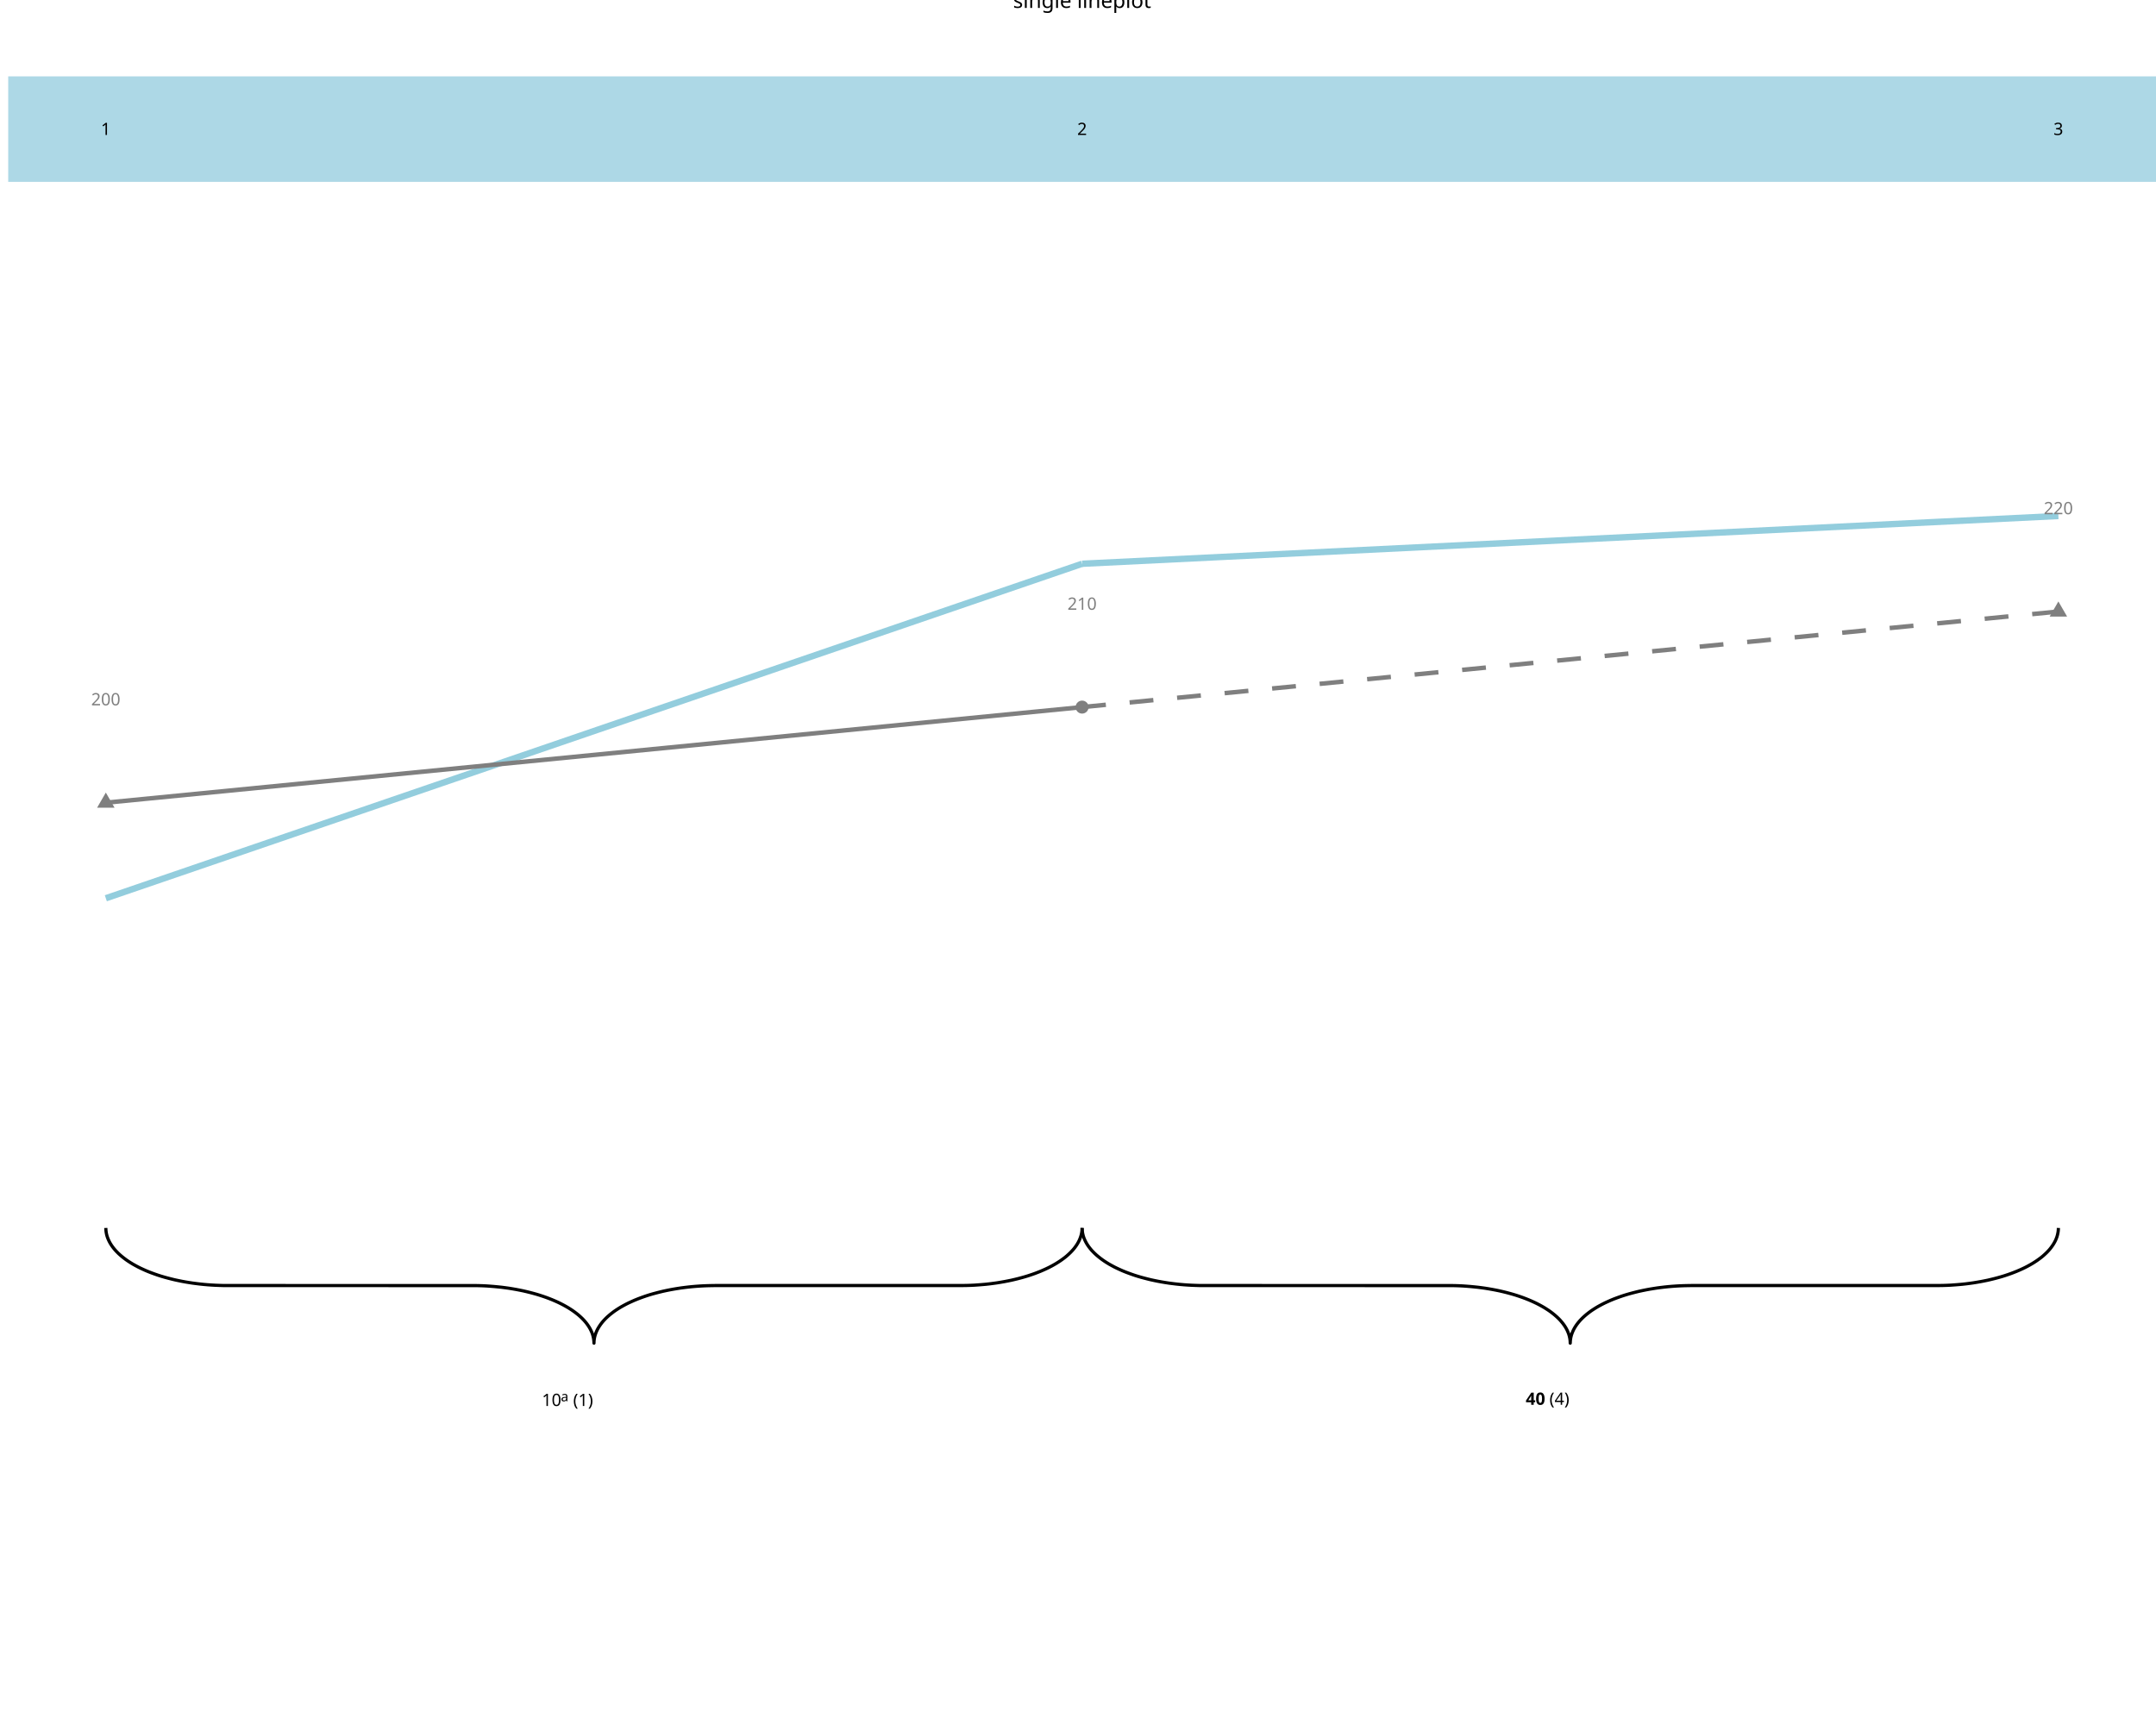
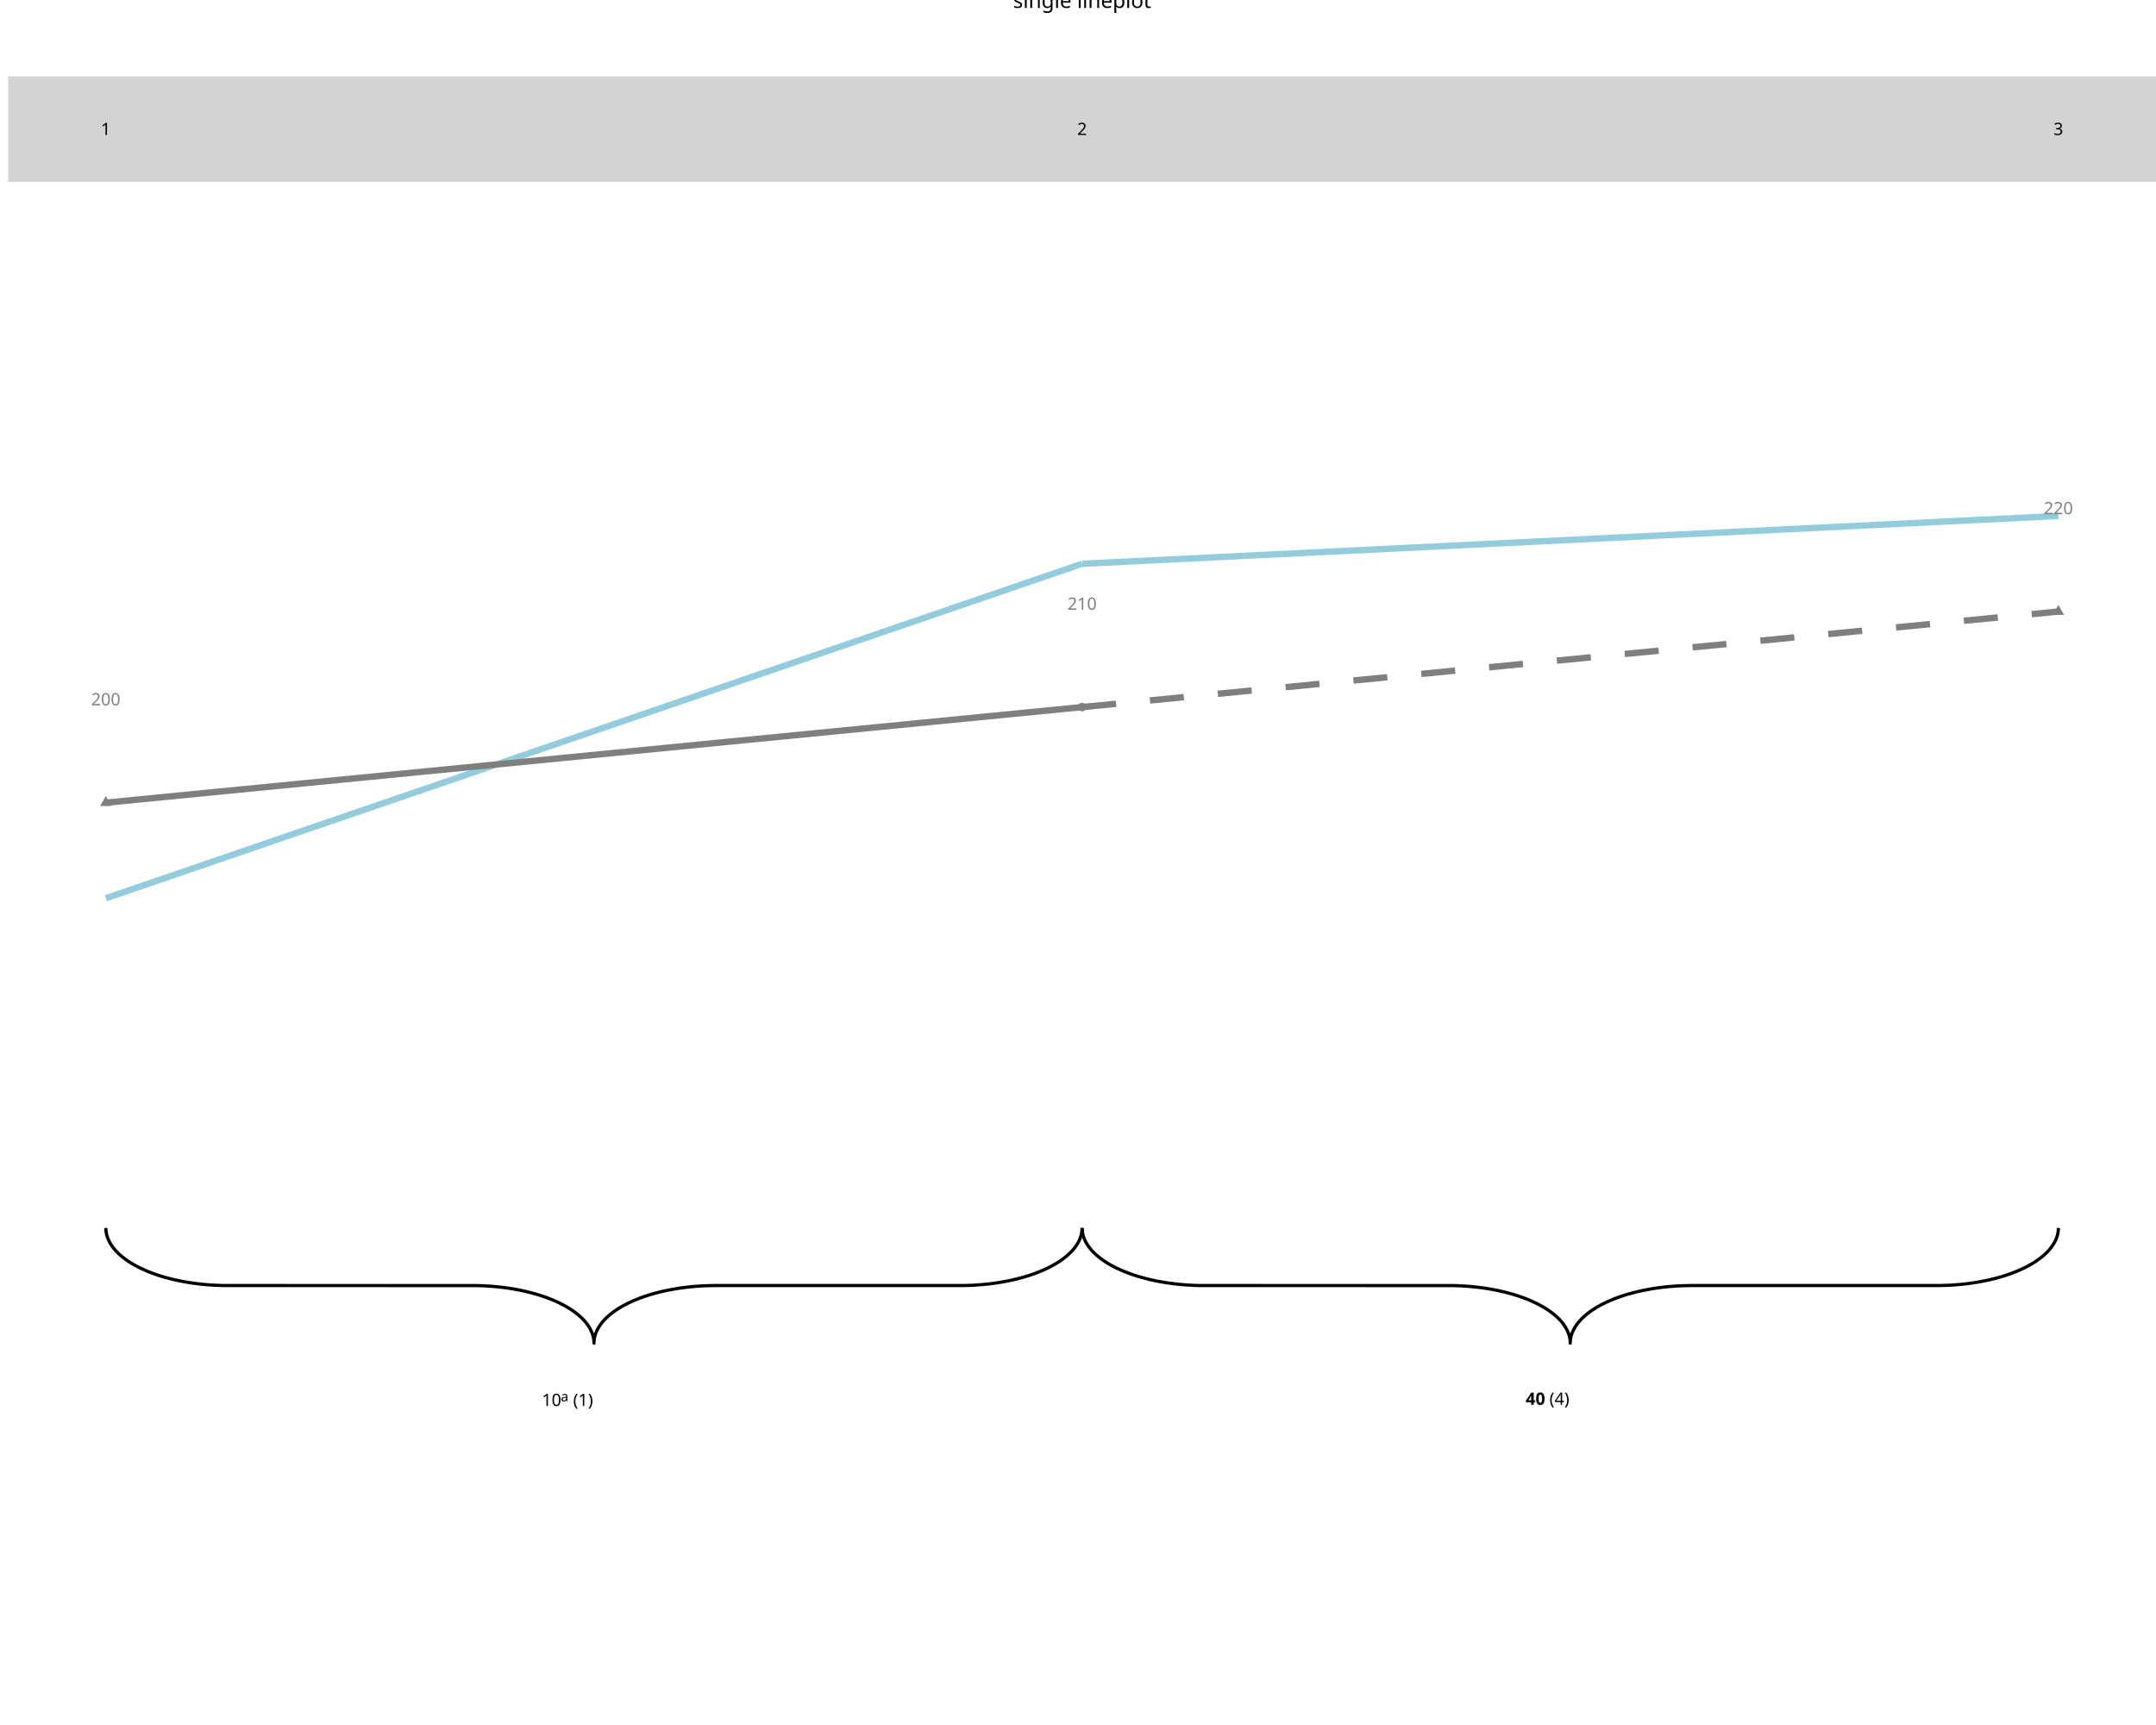
<svg xmlns="http://www.w3.org/2000/svg" class="svglite" data-engine-version="2.0" width="720.00pt" height="576.00pt" viewBox="0 0 720.00 576.00">
  <defs>
    <style type="text/css">
    .svglite line, .svglite polyline, .svglite polygon, .svglite path, .svglite rect, .svglite circle {
      fill: none;
      stroke: #000000;
      stroke-linecap: round;
      stroke-linejoin: round;
      stroke-miterlimit: 10.00;
    }
  </style>
  </defs>
  <rect width="100%" height="100%" style="stroke: none; fill: #FFFFFF;" />
  <defs>
    <clipPath id="cpMC4wMHw3MjAuMDB8MC4wMHw1NzYuMDA=">
      <rect x="0.00" y="0.00" width="720.00" height="576.00" />
    </clipPath>
  </defs>
  <g clip-path="url(#cpMC4wMHw3MjAuMDB8MC4wMHw1NzYuMDA=)">
    <polyline points="35.34,410.03 35.35,410.34 35.39,410.94 35.47,411.55 35.59,412.15 35.75,412.76 35.96,413.36 36.20,413.95 36.48,414.54 36.80,415.13 37.16,415.71 37.56,416.29 38.00,416.86 38.48,417.43 38.99,417.98 39.54,418.53 40.13,419.07 40.75,419.60 41.41,420.12 42.10,420.64 42.83,421.14 43.59,421.63 44.38,422.11 45.20,422.57 46.06,423.03 46.94,423.47 47.85,423.89 48.79,424.31 49.76,424.71 50.76,425.09 51.78,425.46 52.82,425.82 53.89,426.16 54.98,426.48 56.09,426.78 57.22,427.07 58.37,427.35 59.54,427.60 60.72,427.84 61.92,428.06 63.14,428.26 64.36,428.45 65.60,428.61 66.85,428.76 68.11,428.89 69.37,429.00 70.64,429.09 71.92,429.16 73.20,429.21 74.49,429.25 75.77,429.26 158.57,429.27 159.85,429.29 161.14,429.33 162.42,429.39 163.69,429.48 164.96,429.58 166.22,429.70 167.48,429.83 168.72,429.99 169.95,430.16 171.17,430.36 172.38,430.57 173.57,430.80 174.74,431.04 175.90,431.31 177.04,431.59 178.16,431.89 179.27,432.20 180.34,432.53 181.40,432.88 182.43,433.24 183.44,433.62 184.42,434.01 185.38,434.42 186.31,434.84 187.20,435.27 188.07,435.72 188.91,436.18 189.72,436.65 190.50,437.14 191.24,437.63 191.95,438.14 192.63,438.66 193.27,439.18 193.87,439.72 194.44,440.26 194.97,440.81 195.47,441.38 195.92,441.94 196.34,442.52 196.72,443.10 197.06,443.68 197.36,444.27 197.63,444.87 197.85,445.46 198.03,446.07 198.17,446.67 198.27,447.27 198.34,447.88 198.36,448.49 198.36,448.49 198.36,448.18 198.40,447.58 198.48,446.97 198.60,446.37 198.77,445.76 198.97,445.16 199.21,444.57 199.49,443.98 199.82,443.39 200.18,442.81 200.58,442.23 201.01,441.66 201.49,441.09 202.00,440.54 202.55,439.99 203.14,439.45 203.76,438.92 204.42,438.40 205.11,437.88 205.84,437.38 206.60,436.89 207.39,436.41 208.21,435.95 209.07,435.49 209.95,435.05 210.87,434.63 211.81,434.21 212.78,433.81 213.77,433.43 214.79,433.06 215.84,432.70 216.90,432.36 217.99,432.04 219.11,431.74 220.24,431.45 221.39,431.17 222.55,430.92 223.74,430.68 224.94,430.46 226.15,430.26 227.38,430.07 228.61,429.91 229.86,429.76 231.12,429.63 232.39,429.52 233.66,429.43 234.94,429.36 236.22,429.31 237.50,429.28 238.79,429.26 321.58,429.25 322.87,429.23 324.15,429.19 325.43,429.13 326.71,429.04 327.97,428.94 329.24,428.83 330.49,428.69 331.73,428.53 332.96,428.36 334.18,428.16 335.39,427.95 336.58,427.72 337.76,427.48 338.92,427.21 340.06,426.93 341.18,426.63 342.28,426.32 343.36,425.99 344.41,425.64 345.45,425.28 346.45,424.90 347.44,424.51 348.39,424.10 349.32,423.68 350.22,423.25 351.09,422.80 351.93,422.34 352.73,421.87 353.51,421.38 354.25,420.89 354.96,420.38 355.64,419.87 356.28,419.34 356.88,418.80 357.45,418.26 357.98,417.71 358.48,417.15 358.94,416.58 359.36,416.00 359.74,415.42 360.08,414.84 360.38,414.25 360.64,413.65 360.86,413.06 361.05,412.46 361.19,411.85 361.29,411.25 361.35,410.64 361.37,410.03 361.37,410.03 " style="stroke-width: 1.07; stroke-linecap: butt;" />
    <polyline points="361.37,410.03 361.37,410.34 361.42,410.94 361.50,411.55 361.62,412.15 361.78,412.76 361.98,413.36 362.23,413.95 362.51,414.54 362.83,415.13 363.19,415.71 363.59,416.29 364.03,416.86 364.50,417.43 365.02,417.98 365.57,418.53 366.15,419.07 366.78,419.60 367.43,420.12 368.13,420.64 368.85,421.14 369.61,421.63 370.40,422.11 371.23,422.57 372.08,423.03 372.97,423.47 373.88,423.89 374.82,424.31 375.79,424.71 376.79,425.09 377.81,425.46 378.85,425.82 379.92,426.16 381.01,426.48 382.12,426.78 383.25,427.07 384.40,427.35 385.57,427.60 386.75,427.84 387.95,428.06 389.16,428.26 390.39,428.45 391.63,428.61 392.88,428.76 394.13,428.89 395.40,429.00 396.67,429.09 397.95,429.16 399.23,429.21 400.52,429.25 401.80,429.26 484.60,429.27 485.88,429.29 487.16,429.33 488.44,429.39 489.72,429.48 490.99,429.58 492.25,429.70 493.50,429.83 494.75,429.99 495.98,430.16 497.20,430.36 498.40,430.57 499.60,430.80 500.77,431.04 501.93,431.31 503.07,431.59 504.19,431.89 505.29,432.20 506.37,432.53 507.43,432.88 508.46,433.24 509.47,433.62 510.45,434.01 511.41,434.42 512.33,434.84 513.23,435.27 514.10,435.72 514.94,436.18 515.75,436.65 516.52,437.14 517.27,437.63 517.98,438.14 518.65,438.66 519.29,439.18 519.90,439.72 520.47,440.26 521.00,440.81 521.49,441.38 521.95,441.94 522.37,442.52 522.75,443.10 523.09,443.68 523.39,444.27 523.65,444.87 523.88,445.46 524.06,446.07 524.20,446.67 524.30,447.27 524.36,447.88 524.38,448.49 524.38,448.49 524.39,448.18 524.43,447.58 524.51,446.97 524.63,446.37 524.79,445.76 525.00,445.16 525.24,444.57 525.52,443.98 525.84,443.39 526.20,442.81 526.60,442.23 527.04,441.66 527.52,441.09 528.03,440.54 528.58,439.99 529.17,439.45 529.79,438.92 530.45,438.40 531.14,437.88 531.87,437.38 532.63,436.89 533.42,436.41 534.24,435.95 535.10,435.49 535.98,435.05 536.89,434.63 537.84,434.21 538.80,433.81 539.80,433.43 540.82,433.06 541.86,432.70 542.93,432.36 544.02,432.04 545.13,431.74 546.26,431.45 547.41,431.17 548.58,430.92 549.76,430.68 550.96,430.46 552.18,430.26 553.40,430.07 554.64,429.91 555.89,429.76 557.15,429.63 558.41,429.52 559.68,429.43 560.96,429.36 562.24,429.31 563.53,429.28 564.82,429.26 647.61,429.25 648.89,429.23 650.18,429.19 651.46,429.13 652.73,429.04 654.00,428.94 655.26,428.83 656.52,428.69 657.76,428.53 658.99,428.36 660.21,428.16 661.42,427.95 662.61,427.72 663.79,427.48 664.94,427.21 666.08,426.93 667.21,426.63 668.31,426.32 669.39,425.99 670.44,425.64 671.47,425.28 672.48,424.90 673.46,424.51 674.42,424.10 675.35,423.68 676.25,423.25 677.12,422.80 677.95,422.34 678.76,421.87 679.54,421.38 680.28,420.89 680.99,420.38 681.67,419.87 682.31,419.34 682.91,418.80 683.48,418.26 684.01,417.71 684.51,417.15 684.96,416.58 685.38,416.00 685.76,415.42 686.10,414.84 686.41,414.25 686.67,413.65 686.89,413.06 687.07,412.46 687.21,411.85 687.32,411.25 687.38,410.64 687.40,410.03 687.40,410.03 " style="stroke-width: 1.07; stroke-linecap: butt;" />
    <text x="180.96" y="469.47" style="font-size: 5.69px; font-family: sans;" textLength="6.33px" lengthAdjust="spacingAndGlyphs">10</text>
    <text x="187.29" y="467.91" style="font-size: 4.55px; font-family: sans;" textLength="2.53px" lengthAdjust="spacingAndGlyphs">a</text>
    <text x="191.40" y="469.47" style="font-size: 5.69px; font-family: sans;" textLength="6.95px" lengthAdjust="spacingAndGlyphs">(1)</text>
    <text x="509.52" y="469.08" style="font-size: 5.69px; font-weight: bold; font-family: sans;" textLength="6.33px" lengthAdjust="spacingAndGlyphs">40</text>
    <text x="517.43" y="469.08" style="font-size: 5.69px; font-family: sans;" textLength="6.95px" lengthAdjust="spacingAndGlyphs">(4)</text>
    <line x1="35.34" y1="299.94" x2="361.37" y2="188.25" style="stroke-width: 2.13; stroke: #93CDDD; stroke-linecap: butt;" />
    <line x1="361.37" y1="188.25" x2="687.40" y2="172.29" style="stroke-width: 2.13; stroke: #93CDDD; stroke-linecap: butt;" />
-     <line x1="35.34" y1="268.03" x2="361.37" y2="236.11" style="stroke-width: 1.49; stroke: #7F7F7F; stroke-linecap: butt;" />
-     <line x1="361.37" y1="236.11" x2="687.40" y2="204.20" style="stroke-width: 1.49; stroke: #7F7F7F; stroke-dasharray: 7.97,7.97; stroke-linecap: butt;" />
-     <polygon points="35.34,264.65 38.26,269.71 32.42,269.71 " style="stroke-width: 0.71; stroke: none; fill: #7F7F7F;" />
-     <circle cx="361.37" cy="236.11" r="2.17" style="stroke-width: 0.71; stroke: none; fill: #7F7F7F;" />
-     <polygon points="687.40,200.83 690.32,205.89 684.48,205.89 " style="stroke-width: 0.71; stroke: none; fill: #7F7F7F;" />
+     <line x1="35.34" y1="268.03" x2="361.37" y2="236.11" style="stroke-width: 2.13; stroke: #7F7F7F; stroke-linecap: butt;" />
+     <line x1="361.37" y1="236.11" x2="687.40" y2="204.20" style="stroke-width: 2.13; stroke: #7F7F7F; stroke-dasharray: 11.38,11.38; stroke-linecap: butt;" />
+     <polygon points="35.34,265.82 37.26,269.13 33.43,269.13 " style="stroke-width: 0.71; stroke: none; fill: #7F7F7F;" />
+     <circle cx="361.37" cy="236.11" r="1.42" style="stroke-width: 0.71; stroke: none; fill: #7F7F7F;" />
+     <polygon points="687.40,201.99 689.31,205.31 685.48,205.31 " style="stroke-width: 0.71; stroke: none; fill: #7F7F7F;" />
    <text x="35.34" y="235.52" text-anchor="middle" style="font-size: 5.69px; fill: #7F7F7F; font-family: sans;" textLength="9.50px" lengthAdjust="spacingAndGlyphs">200</text>
    <text x="361.37" y="203.61" text-anchor="middle" style="font-size: 5.69px; fill: #7F7F7F; font-family: sans;" textLength="9.50px" lengthAdjust="spacingAndGlyphs">210</text>
    <text x="687.40" y="171.70" text-anchor="middle" style="font-size: 5.69px; fill: #7F7F7F; font-family: sans;" textLength="9.50px" lengthAdjust="spacingAndGlyphs">220</text>
-     <rect x="2.74" y="25.50" width="717.26" height="35.23" style="stroke-width: 1.07; stroke: none; stroke-linecap: butt; stroke-linejoin: miter; fill: #ADD8E6;" />
+     <rect x="2.74" y="25.50" width="717.26" height="35.23" style="stroke-width: 1.07; stroke: none; stroke-linecap: butt; stroke-linejoin: miter; fill: #D3D3D3;" />
    <text x="35.34" y="45.07" text-anchor="middle" style="font-size: 5.69px; font-family: sans;" textLength="3.17px" lengthAdjust="spacingAndGlyphs">1</text>
    <text x="361.37" y="45.07" text-anchor="middle" style="font-size: 5.69px; font-family: sans;" textLength="3.17px" lengthAdjust="spacingAndGlyphs">2</text>
    <text x="687.40" y="45.07" text-anchor="middle" style="font-size: 5.69px; font-family: sans;" textLength="3.17px" lengthAdjust="spacingAndGlyphs">3</text>
    <text x="361.37" y="2.64" text-anchor="middle" style="font-size: 7.00px; font-family: sans;" textLength="42.42px" lengthAdjust="spacingAndGlyphs">single lineplot</text>
  </g>
</svg>
